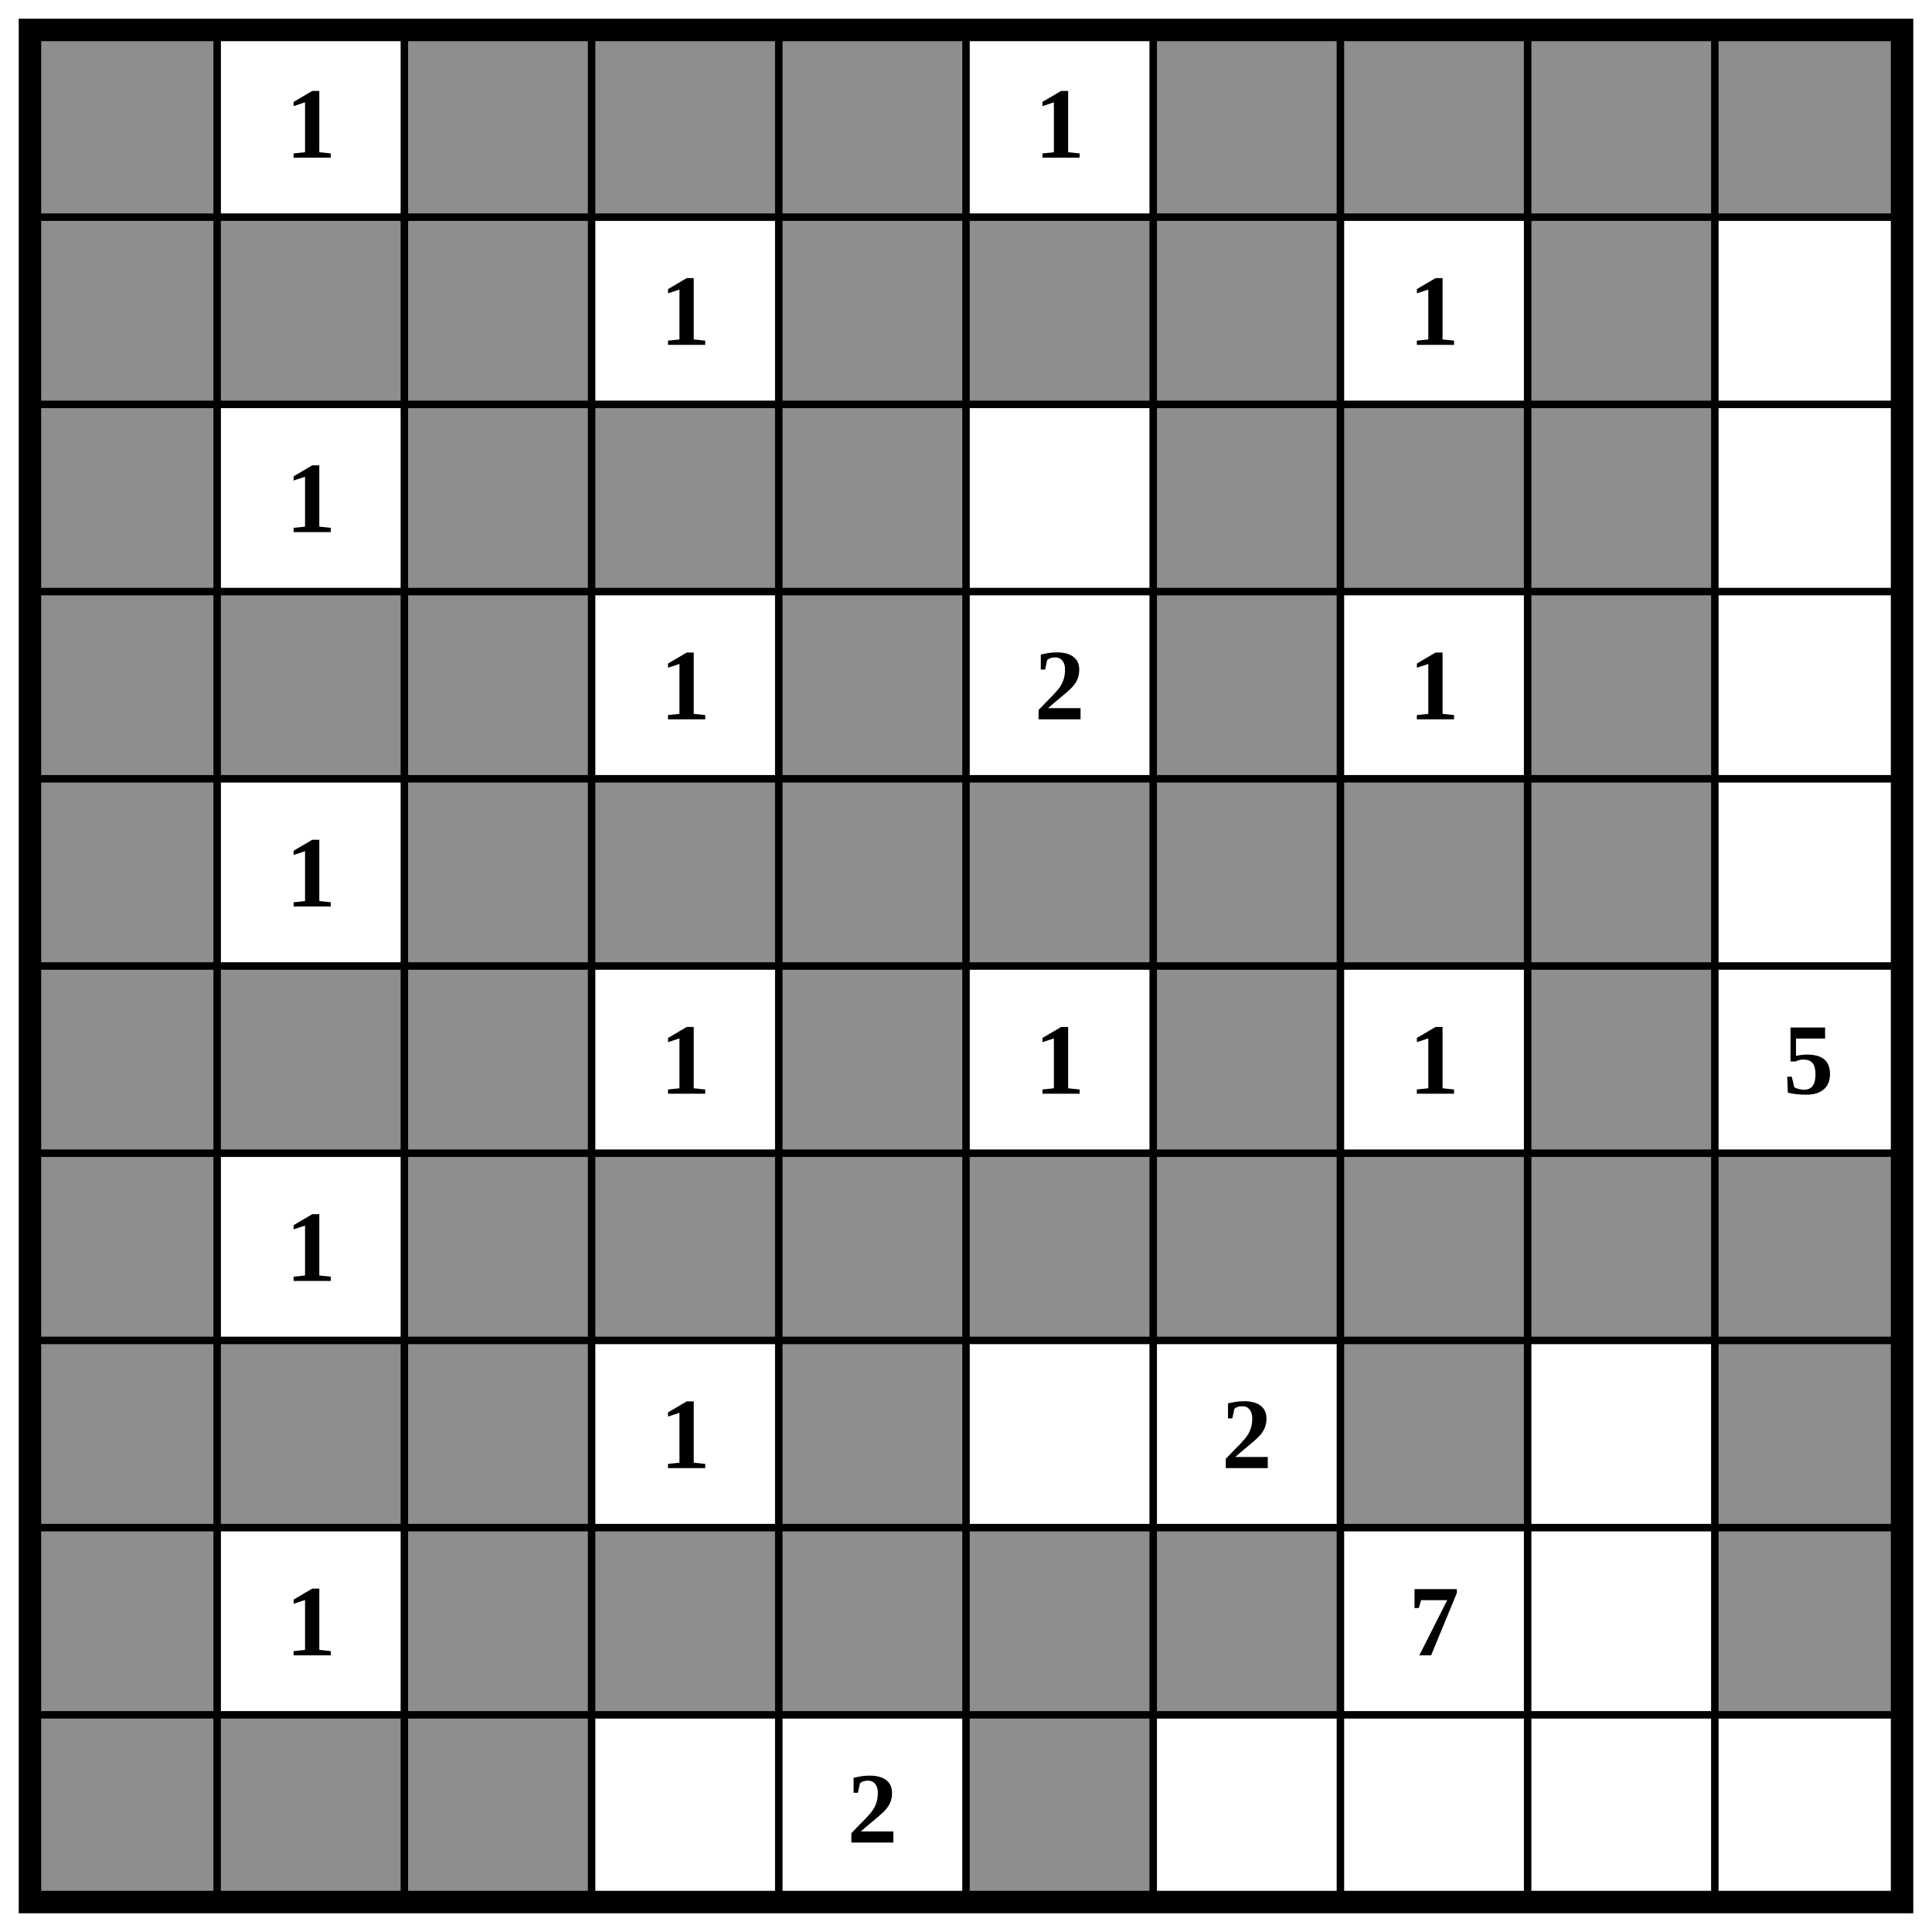
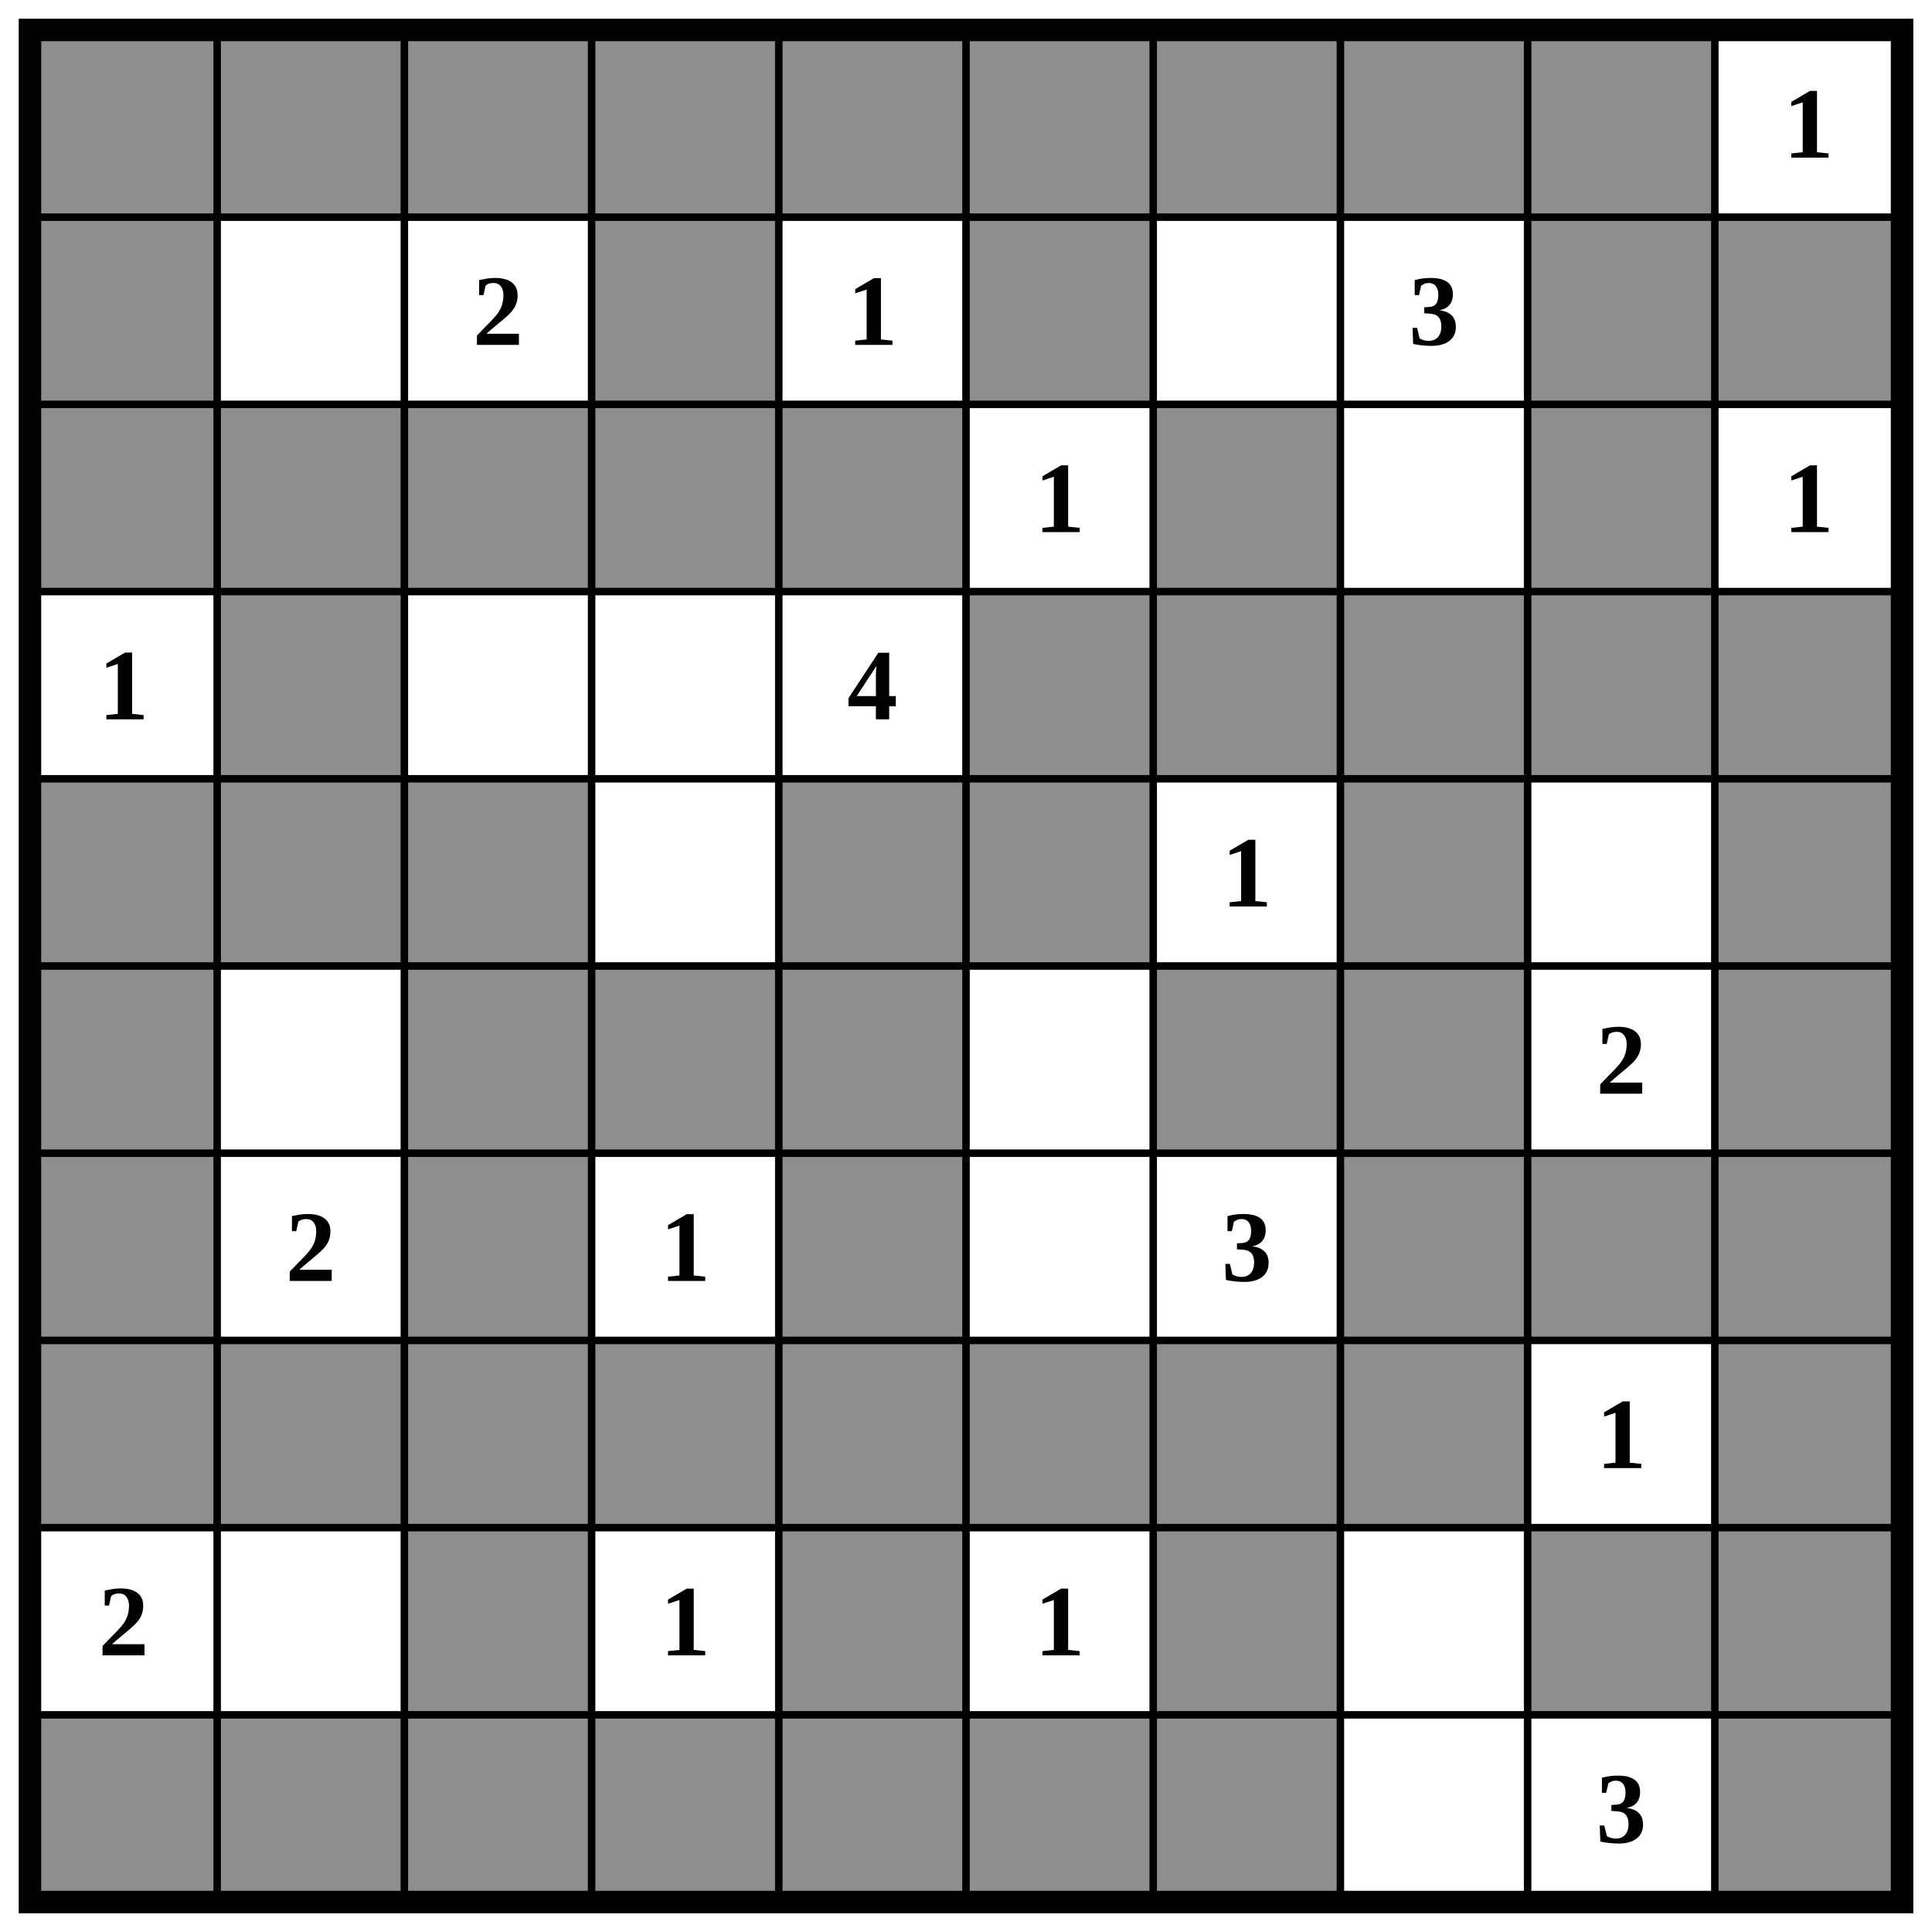
<svg xmlns="http://www.w3.org/2000/svg" class="p" viewBox="0 0 1032 1032" preserveAspectRatio="xMidYMid meet" shape-rendering="geometricPrecision">
  <g fill="#8e8e8e">
    <rect x="16" y="16" width="100" height="100" />
+     <rect x="116" y="16" width="100" height="100" />
    <rect x="216" y="16" width="100" height="100" />
    <rect x="316" y="16" width="100" height="100" />
    <rect x="416" y="16" width="100" height="100" />
+     <rect x="516" y="16" width="100" height="100" />
    <rect x="616" y="16" width="100" height="100" />
    <rect x="716" y="16" width="100" height="100" />
    <rect x="816" y="16" width="100" height="100" />
-     <rect x="916" y="16" width="100" height="100" />
    <rect x="16" y="116" width="100" height="100" />
-     <rect x="116" y="116" width="100" height="100" />
-     <rect x="216" y="116" width="100" height="100" />
-     <rect x="416" y="116" width="100" height="100" />
+     <rect x="316" y="116" width="100" height="100" />
    <rect x="516" y="116" width="100" height="100" />
-     <rect x="616" y="116" width="100" height="100" />
    <rect x="816" y="116" width="100" height="100" />
+     <rect x="916" y="116" width="100" height="100" />
    <rect x="16" y="216" width="100" height="100" />
+     <rect x="116" y="216" width="100" height="100" />
    <rect x="216" y="216" width="100" height="100" />
    <rect x="316" y="216" width="100" height="100" />
    <rect x="416" y="216" width="100" height="100" />
    <rect x="616" y="216" width="100" height="100" />
-     <rect x="716" y="216" width="100" height="100" />
    <rect x="816" y="216" width="100" height="100" />
-     <rect x="16" y="316" width="100" height="100" />
    <rect x="116" y="316" width="100" height="100" />
-     <rect x="216" y="316" width="100" height="100" />
-     <rect x="416" y="316" width="100" height="100" />
+     <rect x="516" y="316" width="100" height="100" />
    <rect x="616" y="316" width="100" height="100" />
+     <rect x="716" y="316" width="100" height="100" />
    <rect x="816" y="316" width="100" height="100" />
+     <rect x="916" y="316" width="100" height="100" />
    <rect x="16" y="416" width="100" height="100" />
+     <rect x="116" y="416" width="100" height="100" />
    <rect x="216" y="416" width="100" height="100" />
-     <rect x="316" y="416" width="100" height="100" />
    <rect x="416" y="416" width="100" height="100" />
    <rect x="516" y="416" width="100" height="100" />
-     <rect x="616" y="416" width="100" height="100" />
    <rect x="716" y="416" width="100" height="100" />
-     <rect x="816" y="416" width="100" height="100" />
+     <rect x="916" y="416" width="100" height="100" />
    <rect x="16" y="516" width="100" height="100" />
-     <rect x="116" y="516" width="100" height="100" />
    <rect x="216" y="516" width="100" height="100" />
+     <rect x="316" y="516" width="100" height="100" />
    <rect x="416" y="516" width="100" height="100" />
    <rect x="616" y="516" width="100" height="100" />
-     <rect x="816" y="516" width="100" height="100" />
+     <rect x="716" y="516" width="100" height="100" />
+     <rect x="916" y="516" width="100" height="100" />
    <rect x="16" y="616" width="100" height="100" />
    <rect x="216" y="616" width="100" height="100" />
-     <rect x="316" y="616" width="100" height="100" />
    <rect x="416" y="616" width="100" height="100" />
-     <rect x="516" y="616" width="100" height="100" />
-     <rect x="616" y="616" width="100" height="100" />
    <rect x="716" y="616" width="100" height="100" />
    <rect x="816" y="616" width="100" height="100" />
    <rect x="916" y="616" width="100" height="100" />
    <rect x="16" y="716" width="100" height="100" />
    <rect x="116" y="716" width="100" height="100" />
    <rect x="216" y="716" width="100" height="100" />
+     <rect x="316" y="716" width="100" height="100" />
    <rect x="416" y="716" width="100" height="100" />
+     <rect x="516" y="716" width="100" height="100" />
+     <rect x="616" y="716" width="100" height="100" />
    <rect x="716" y="716" width="100" height="100" />
    <rect x="916" y="716" width="100" height="100" />
-     <rect x="16" y="816" width="100" height="100" />
    <rect x="216" y="816" width="100" height="100" />
-     <rect x="316" y="816" width="100" height="100" />
    <rect x="416" y="816" width="100" height="100" />
-     <rect x="516" y="816" width="100" height="100" />
    <rect x="616" y="816" width="100" height="100" />
+     <rect x="816" y="816" width="100" height="100" />
    <rect x="916" y="816" width="100" height="100" />
    <rect x="16" y="916" width="100" height="100" />
    <rect x="116" y="916" width="100" height="100" />
    <rect x="216" y="916" width="100" height="100" />
+     <rect x="316" y="916" width="100" height="100" />
+     <rect x="416" y="916" width="100" height="100" />
    <rect x="516" y="916" width="100" height="100" />
+     <rect x="616" y="916" width="100" height="100" />
+     <rect x="916" y="916" width="100" height="100" />
  </g>
  <path d="M16 116H1016M16 216H1016M16 316H1016M16 416H1016M16 516H1016M16 616H1016M16 716H1016M16 816H1016M16 916H1016M116 16V1016M216 16V1016M316 16V1016M416 16V1016M516 16V1016M616 16V1016M716 16V1016M816 16V1016M916 16V1016" fill="none" stroke="#000" stroke-width="4" stroke-linecap="square" />
  <rect x="16" y="16" width="1000" height="1000" fill="none" stroke="#000" stroke-width="12" />
  <g fill="#000" font-size="54" font-weight="700" text-anchor="middle" dominant-baseline="central">
-     <text x="166" y="66">1</text>
-     <text x="566" y="66">1</text>
-     <text x="366" y="166">1</text>
-     <text x="766" y="166">1</text>
-     <text x="166" y="266">1</text>
-     <text x="366" y="366">1</text>
-     <text x="566" y="366">2</text>
-     <text x="766" y="366">1</text>
-     <text x="166" y="466">1</text>
-     <text x="366" y="566">1</text>
-     <text x="566" y="566">1</text>
-     <text x="766" y="566">1</text>
-     <text x="966" y="566">5</text>
-     <text x="166" y="666">1</text>
-     <text x="366" y="766">1</text>
-     <text x="666" y="766">2</text>
-     <text x="166" y="866">1</text>
-     <text x="766" y="866">7</text>
-     <text x="466" y="966">2</text>
+     <text x="966" y="66">1</text>
+     <text x="266" y="166">2</text>
+     <text x="466" y="166">1</text>
+     <text x="766" y="166">3</text>
+     <text x="566" y="266">1</text>
+     <text x="966" y="266">1</text>
+     <text x="66" y="366">1</text>
+     <text x="466" y="366">4</text>
+     <text x="666" y="466">1</text>
+     <text x="866" y="566">2</text>
+     <text x="166" y="666">2</text>
+     <text x="366" y="666">1</text>
+     <text x="666" y="666">3</text>
+     <text x="866" y="766">1</text>
+     <text x="66" y="866">2</text>
+     <text x="366" y="866">1</text>
+     <text x="566" y="866">1</text>
+     <text x="866" y="966">3</text>
  </g>
</svg>
